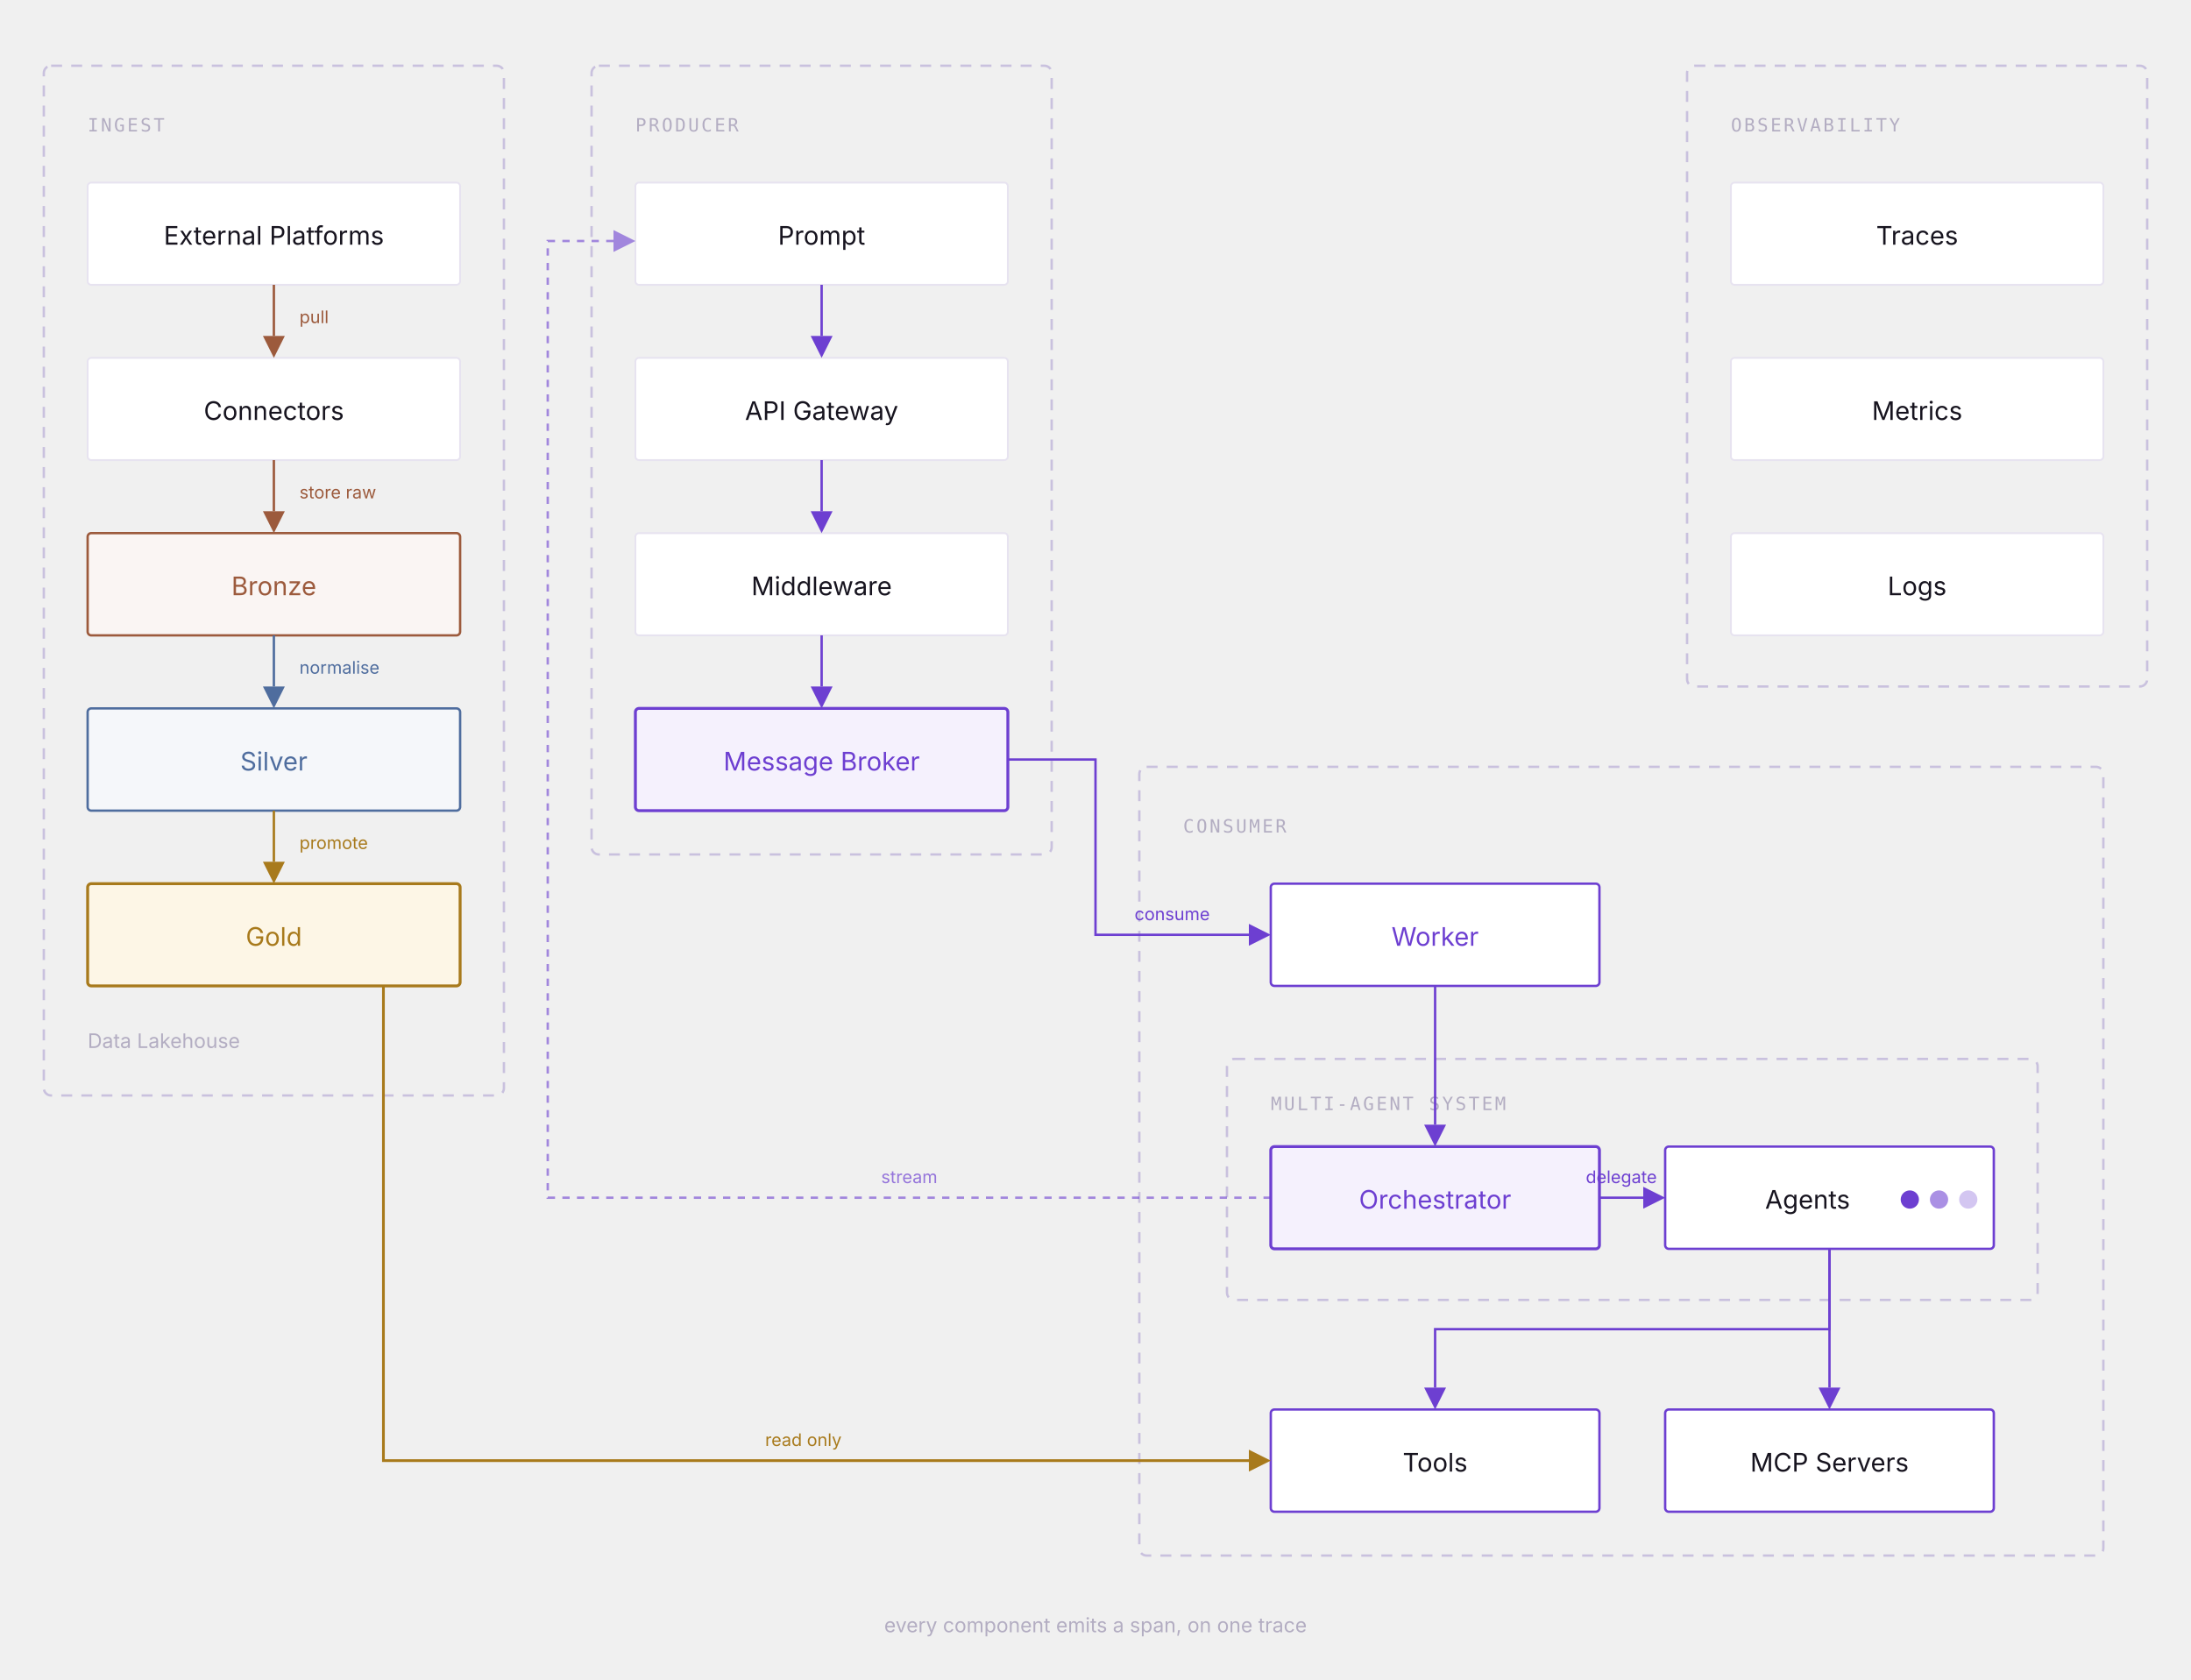
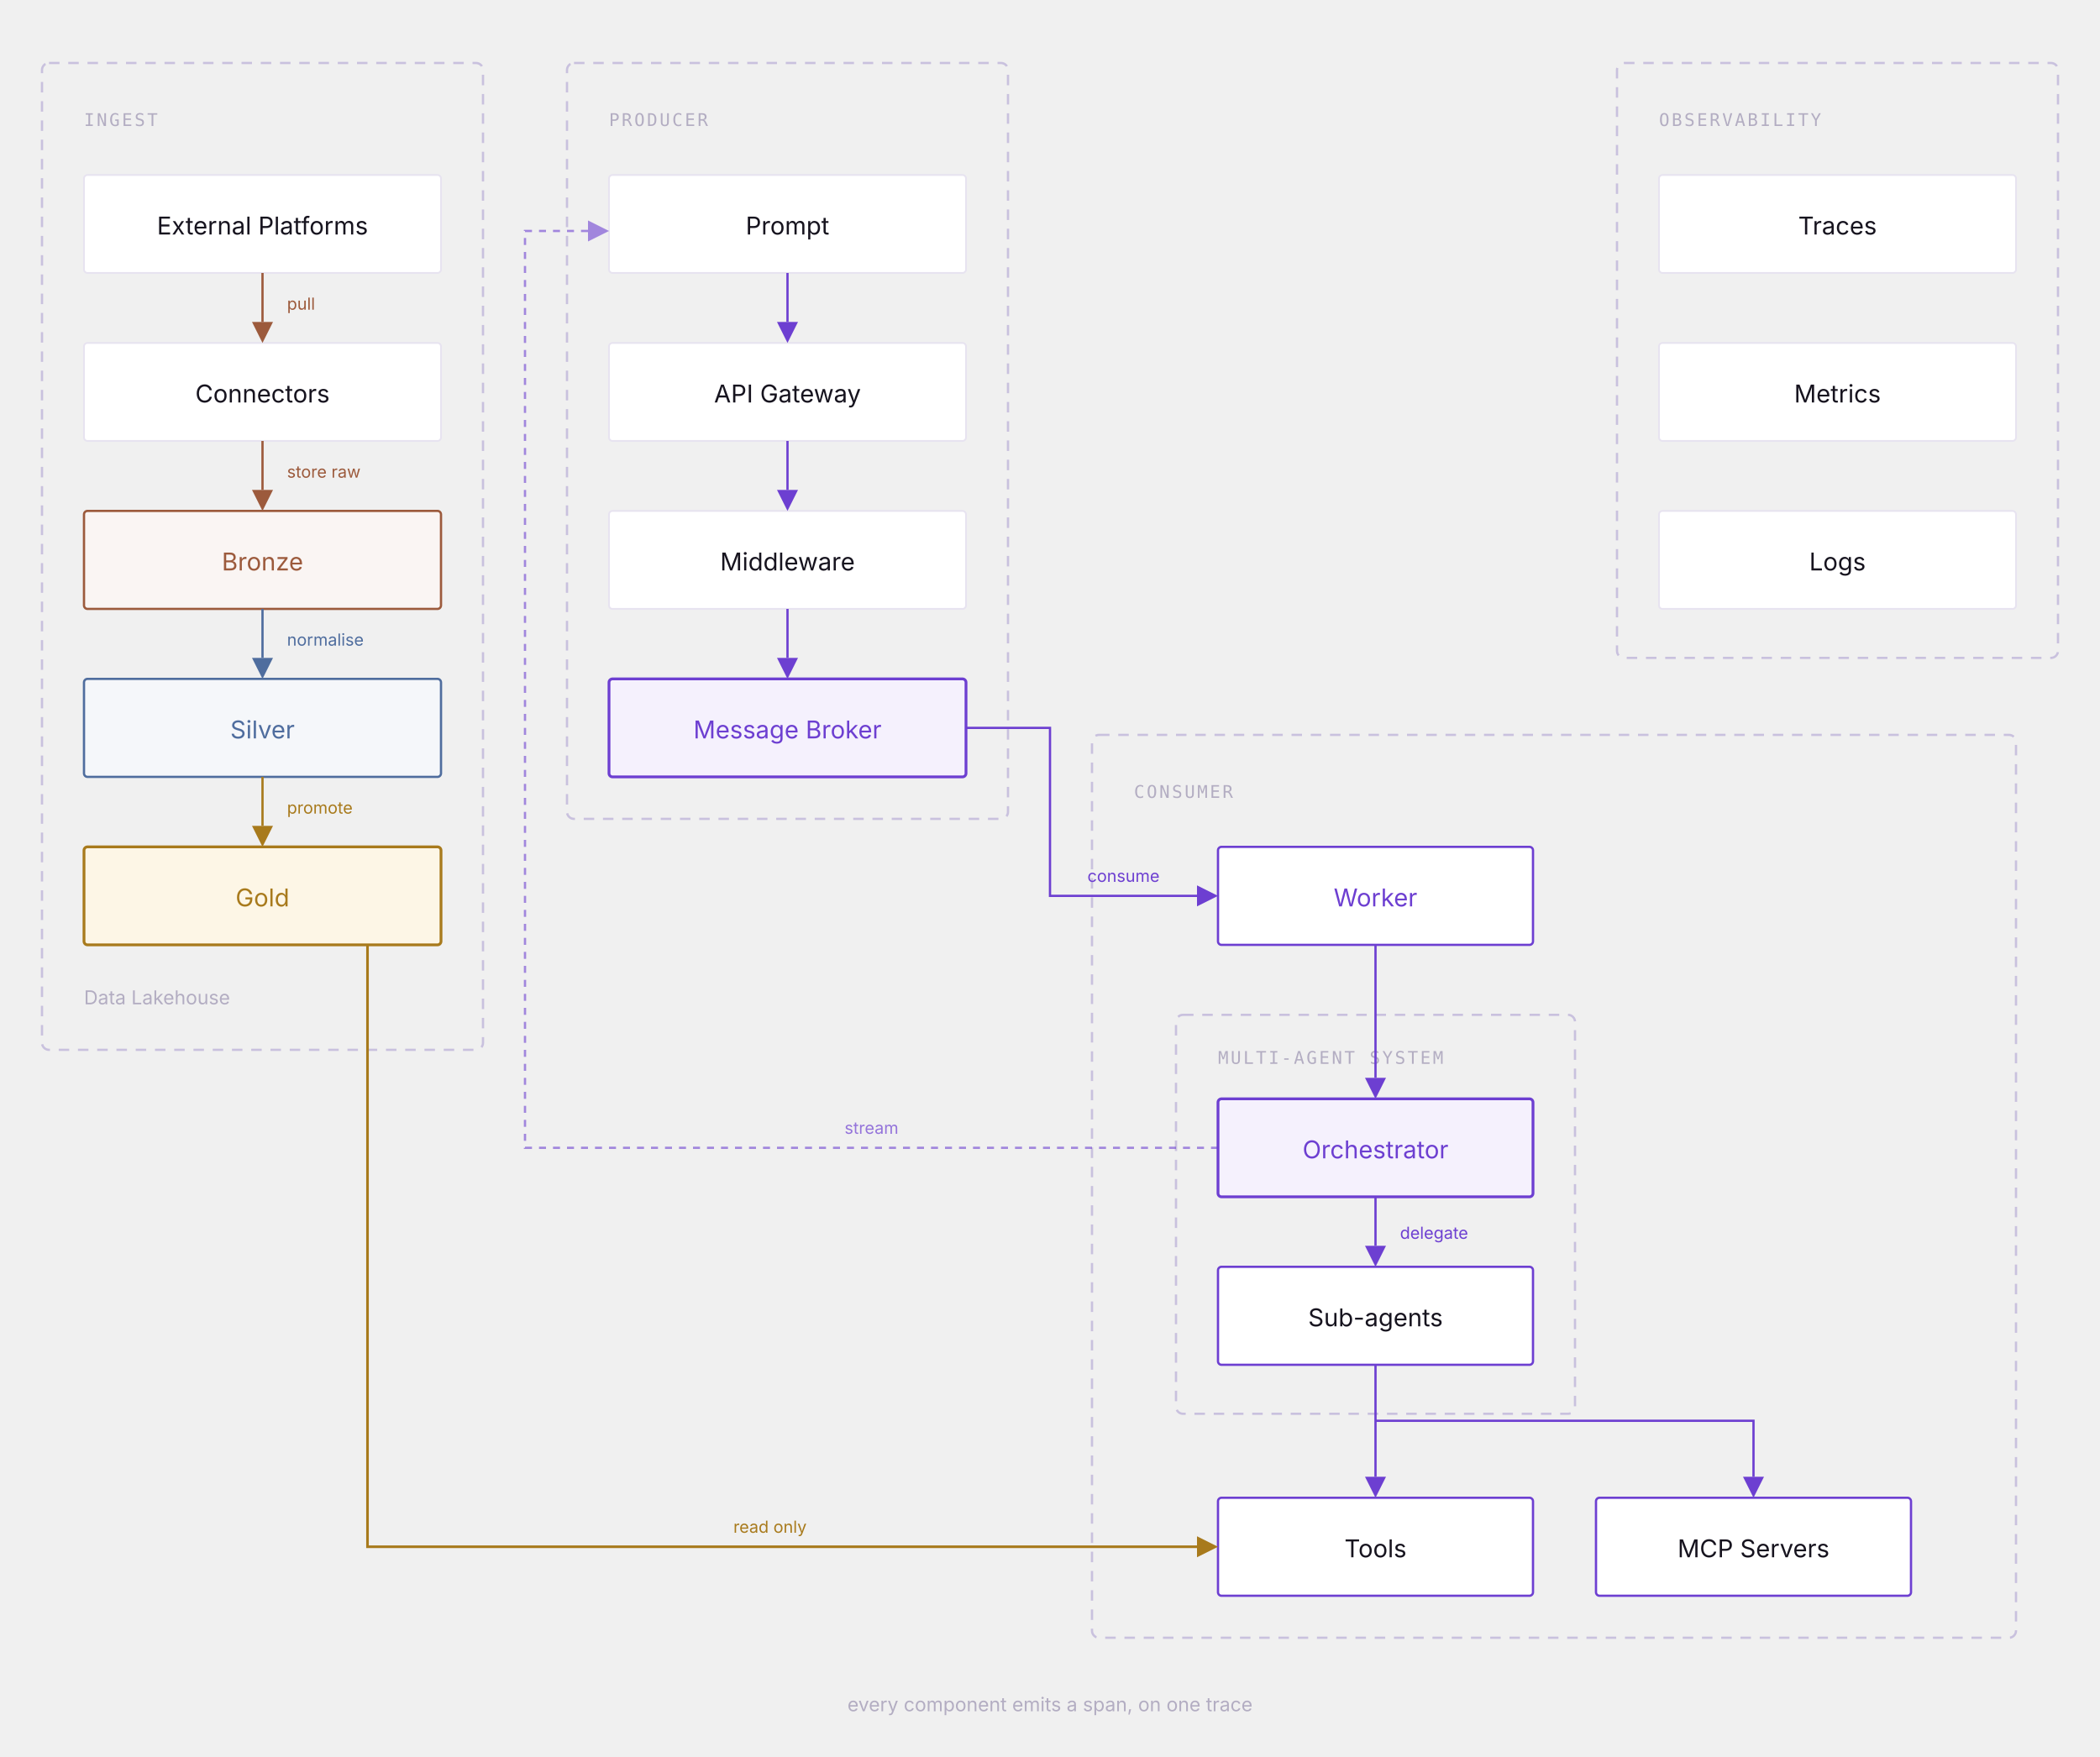
- <svg xmlns="http://www.w3.org/2000/svg" viewBox="0 0 1200 920" width="1200" height="920" role="img" aria-label="Mycel at a glance. Ingest: connectors pull each external platform into a bronze, silver and gold data lakehouse. Producer: a prompt goes through the API gateway and middleware onto a message broker. Consumer: a worker picks the job up and hands it to a multi-agent system, where an orchestrator delegates to peer agents; the agents call tools, which read gold, and MCP servers. The answer streams back to the prompt. Observability: traces, metrics and logs.">
+ <svg xmlns="http://www.w3.org/2000/svg" viewBox="0 0 1200 1004" width="1200" height="1004" role="img" aria-label="Mycel at a glance. Ingest: connectors pull each external platform into a bronze, silver and gold data lakehouse. Producer: a prompt goes through the API gateway and middleware onto a message broker. Consumer: a worker picks the job up and hands it to a multi-agent system, where an orchestrator delegates to peer agents; the agents call tools, which read gold, and MCP servers. The answer streams back to the prompt. Observability: traces, metrics and logs.">
  <g font-family="ui-sans-serif, system-ui, -apple-system, sans-serif">
    <rect x="24" y="36" width="252" height="564" rx="4" fill="none" stroke="#c9c1de" stroke-width="1.3" stroke-dasharray="6 5" />
    <text x="48" y="72" font-family="ui-monospace, SFMono-Regular, Menlo, monospace" font-size="10" letter-spacing="1.2" fill="#b3adc2">INGEST</text>
    <rect x="48" y="100" width="204" height="56" rx="2" fill="#ffffff" stroke="#e7e3f0" />
    <text x="150" y="134" font-size="14" fill="#17141f" text-anchor="middle">External Platforms</text>
    <rect x="48" y="196" width="204" height="56" rx="2" fill="#ffffff" stroke="#e7e3f0" />
    <text x="150" y="230" font-size="14" fill="#17141f" text-anchor="middle">Connectors</text>
    <rect x="48" y="292" width="204" height="56" rx="2" fill="#faf5f3" stroke="#9c5a3c" stroke-width="1.3" />
    <text x="150" y="326" font-size="14" fill="#9c5a3c" text-anchor="middle">Bronze</text>
    <rect x="48" y="388" width="204" height="56" rx="2" fill="#f5f7fa" stroke="#4f6d9e" stroke-width="1.3" />
    <text x="150" y="422" font-size="14" fill="#4f6d9e" text-anchor="middle">Silver</text>
    <rect x="48" y="484" width="204" height="56" rx="2" fill="#fdf6e6" stroke="#a87a1c" stroke-width="1.6" />
    <text x="150" y="518" font-size="14" fill="#a87a1c" text-anchor="middle">Gold</text>
    <text x="48" y="574" font-size="11" fill="#b3adc2">Data Lakehouse</text>
    <rect x="324" y="36" width="252" height="432" rx="4" fill="none" stroke="#c9c1de" stroke-width="1.3" stroke-dasharray="6 5" />
    <text x="348" y="72" font-family="ui-monospace, SFMono-Regular, Menlo, monospace" font-size="10" letter-spacing="1.2" fill="#b3adc2">PRODUCER</text>
    <rect x="348" y="100" width="204" height="56" rx="2" fill="#ffffff" stroke="#e7e3f0" />
    <text x="450" y="134" font-size="14" fill="#17141f" text-anchor="middle">Prompt</text>
    <rect x="348" y="196" width="204" height="56" rx="2" fill="#ffffff" stroke="#e7e3f0" />
    <text x="450" y="230" font-size="14" fill="#17141f" text-anchor="middle">API Gateway</text>
    <rect x="348" y="292" width="204" height="56" rx="2" fill="#ffffff" stroke="#e7e3f0" />
    <text x="450" y="326" font-size="14" fill="#17141f" text-anchor="middle">Middleware</text>
    <rect x="348" y="388" width="204" height="56" rx="2" fill="#f5f1fd" stroke="#6d3fd1" stroke-width="1.6" />
    <text x="450" y="422" font-size="14" fill="#6d3fd1" text-anchor="middle">Message Broker</text>
    <rect x="924" y="36" width="252" height="340" rx="4" fill="none" stroke="#c9c1de" stroke-width="1.3" stroke-dasharray="6 5" />
    <text x="948" y="72" font-family="ui-monospace, SFMono-Regular, Menlo, monospace" font-size="10" letter-spacing="1.2" fill="#b3adc2">OBSERVABILITY</text>
    <rect x="948" y="100" width="204" height="56" rx="2" fill="#ffffff" stroke="#e7e3f0" />
    <text x="1050" y="134" font-size="14" fill="#17141f" text-anchor="middle">Traces</text>
    <rect x="948" y="196" width="204" height="56" rx="2" fill="#ffffff" stroke="#e7e3f0" />
    <text x="1050" y="230" font-size="14" fill="#17141f" text-anchor="middle">Metrics</text>
    <rect x="948" y="292" width="204" height="56" rx="2" fill="#ffffff" stroke="#e7e3f0" />
    <text x="1050" y="326" font-size="14" fill="#17141f" text-anchor="middle">Logs</text>
-     <rect x="624" y="420" width="528" height="432" rx="4" fill="none" stroke="#c9c1de" stroke-width="1.3" stroke-dasharray="6 5" />
+     <rect x="624" y="420" width="528" height="516" rx="4" fill="none" stroke="#c9c1de" stroke-width="1.3" stroke-dasharray="6 5" />
    <text x="648" y="456" font-family="ui-monospace, SFMono-Regular, Menlo, monospace" font-size="10" letter-spacing="1.2" fill="#b3adc2">CONSUMER</text>
    <rect x="696" y="484" width="180" height="56" rx="2" fill="#ffffff" stroke="#6d3fd1" stroke-width="1.3" />
    <text x="786" y="518" font-size="14" fill="#6d3fd1" text-anchor="middle">Worker</text>
-     <rect x="672" y="580" width="444" height="132" rx="4" fill="none" stroke="#c9c1de" stroke-width="1.3" stroke-dasharray="6 5" />
+     <rect x="672" y="580" width="228" height="228" rx="4" fill="none" stroke="#c9c1de" stroke-width="1.3" stroke-dasharray="6 5" />
    <text x="696" y="608" font-family="ui-monospace, SFMono-Regular, Menlo, monospace" font-size="10" letter-spacing="1.2" fill="#b3adc2">MULTI-AGENT SYSTEM</text>
    <rect x="696" y="628" width="180" height="56" rx="2" fill="#f5f1fd" stroke="#6d3fd1" stroke-width="1.6" />
    <text x="786" y="662" font-size="14" fill="#6d3fd1" text-anchor="middle">Orchestrator</text>
-     <rect x="912" y="628" width="180" height="56" rx="2" fill="#ffffff" stroke="#6d3fd1" stroke-width="1.3" />
-     <text x="990" y="662" font-size="14" fill="#17141f" text-anchor="middle">Agents</text>
-     <g fill="#6d3fd1">
-       <circle cx="1046" cy="657" r="5" />
-       <circle cx="1062" cy="657" r="5" opacity="0.58" />
-       <circle cx="1078" cy="657" r="5" opacity="0.3" />
-     </g>
-     <rect x="696" y="772" width="180" height="56" rx="2" fill="#ffffff" stroke="#6d3fd1" stroke-width="1.3" />
-     <text x="786" y="806" font-size="14" fill="#17141f" text-anchor="middle">Tools</text>
-     <rect x="912" y="772" width="180" height="56" rx="2" fill="#ffffff" stroke="#6d3fd1" stroke-width="1.3" />
-     <text x="1002" y="806" font-size="14" fill="#17141f" text-anchor="middle">MCP Servers</text>
+     <rect x="696" y="724" width="180" height="56" rx="2" fill="#ffffff" stroke="#6d3fd1" stroke-width="1.3" />
+     <text x="786" y="758" font-size="14" fill="#17141f" text-anchor="middle">Sub-agents</text>
+     <rect x="696" y="856" width="180" height="56" rx="2" fill="#ffffff" stroke="#6d3fd1" stroke-width="1.3" />
+     <text x="786" y="890" font-size="14" fill="#17141f" text-anchor="middle">Tools</text>
+     <rect x="912" y="856" width="180" height="56" rx="2" fill="#ffffff" stroke="#6d3fd1" stroke-width="1.3" />
+     <text x="1002" y="890" font-size="14" fill="#17141f" text-anchor="middle">MCP Servers</text>
    <g fill="none" stroke="#9c5a3c" stroke-width="1.3">
      <path d="M150 156V184" />
      <path d="M150 252V280" />
    </g>
    <g fill="#9c5a3c">
      <path d="M144 184 150 196 156 184z" />
      <path d="M144 280 150 292 156 280z" />
    </g>
    <path d="M150 348V376" fill="none" stroke="#4f6d9e" stroke-width="1.3" />
    <path d="M144 376 150 388 156 376z" fill="#4f6d9e" />
    <path d="M150 444V472" fill="none" stroke="#a87a1c" stroke-width="1.3" />
    <path d="M144 472 150 484 156 472z" fill="#a87a1c" />
    <g font-size="9.5">
      <text x="164" y="177" fill="#9c5a3c">pull</text>
      <text x="164" y="273" fill="#9c5a3c">store raw</text>
      <text x="164" y="369" fill="#4f6d9e">normalise</text>
      <text x="164" y="465" fill="#a87a1c">promote</text>
    </g>
    <g fill="none" stroke="#6d3fd1" stroke-width="1.3">
      <path d="M450 156V184" />
      <path d="M450 252V280" />
      <path d="M450 348V376" />
      <path d="M552 416H600V512H684" />
      <path d="M786 540V616" />
-       <path d="M876 656H900" />
-       <path d="M1002 684V760" />
-       <path d="M1002 684V728H786V760" />
+       <path d="M786 684V712" />
+       <path d="M786 780V844" />
+       <path d="M786 812H1002V844" />
    </g>
    <g fill="#6d3fd1">
      <path d="M444 184 450 196 456 184z" />
      <path d="M444 280 450 292 456 280z" />
      <path d="M444 376 450 388 456 376z" />
      <path d="M684 506 696 512 684 518z" />
      <path d="M780 616 786 628 792 616z" />
-       <path d="M900 650 912 656 900 662z" />
-       <path d="M996 760 1002 772 1008 760z" />
-       <path d="M780 760 786 772 792 760z" />
+       <path d="M780 712 786 724 792 712z" />
+       <path d="M780 844 786 856 792 844z" />
+       <path d="M996 844 1002 856 1008 844z" />
    </g>
    <text x="642" y="504" font-size="9.5" fill="#6d3fd1" text-anchor="middle">consume</text>
-     <text x="888" y="648" font-size="9.5" fill="#6d3fd1" text-anchor="middle">delegate</text>
-     <path d="M210 540V800H684" fill="none" stroke="#a87a1c" stroke-width="1.5" />
-     <path d="M684 794 696 800 684 806z" fill="#a87a1c" />
-     <text x="440" y="792" font-size="9.5" fill="#a87a1c" text-anchor="middle">read only</text>
+     <text x="800" y="708" font-size="9.5" fill="#6d3fd1">delegate</text>
+     <path d="M210 540V884H684" fill="none" stroke="#a87a1c" stroke-width="1.5" />
+     <path d="M684 878 696 884 684 890z" fill="#a87a1c" />
+     <text x="440" y="876" font-size="9.5" fill="#a87a1c" text-anchor="middle">read only</text>
    <g fill="none" stroke="#6d3fd1" stroke-width="1.3" stroke-dasharray="4 4" opacity="0.6">
      <path d="M696 656H300V132H336" />
    </g>
    <path d="M336 126 348 132 336 138z" fill="#6d3fd1" opacity="0.6" />
    <text x="498" y="648" font-size="9.5" fill="#6d3fd1" opacity="0.7" text-anchor="middle">stream</text>
-     <text x="600" y="894" font-size="11" fill="#b3adc2" text-anchor="middle">every component emits a span, on one trace</text>
+     <text x="600" y="978" font-size="11" fill="#b3adc2" text-anchor="middle">every component emits a span, on one trace</text>
  </g>
</svg>
